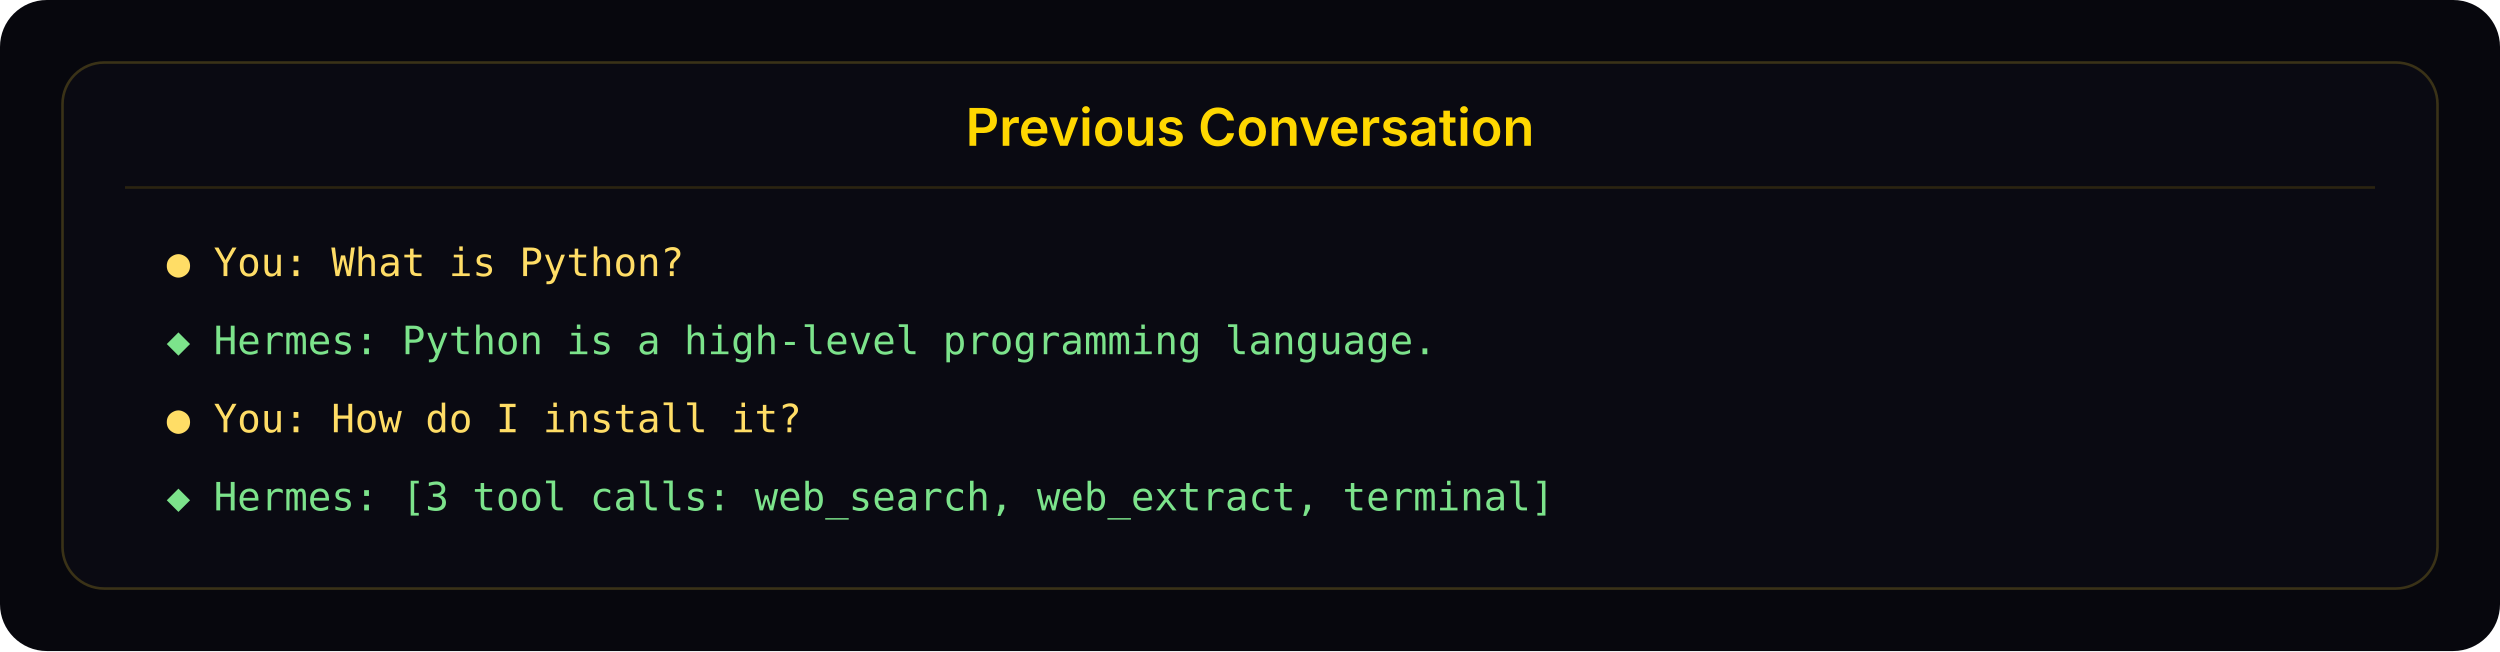
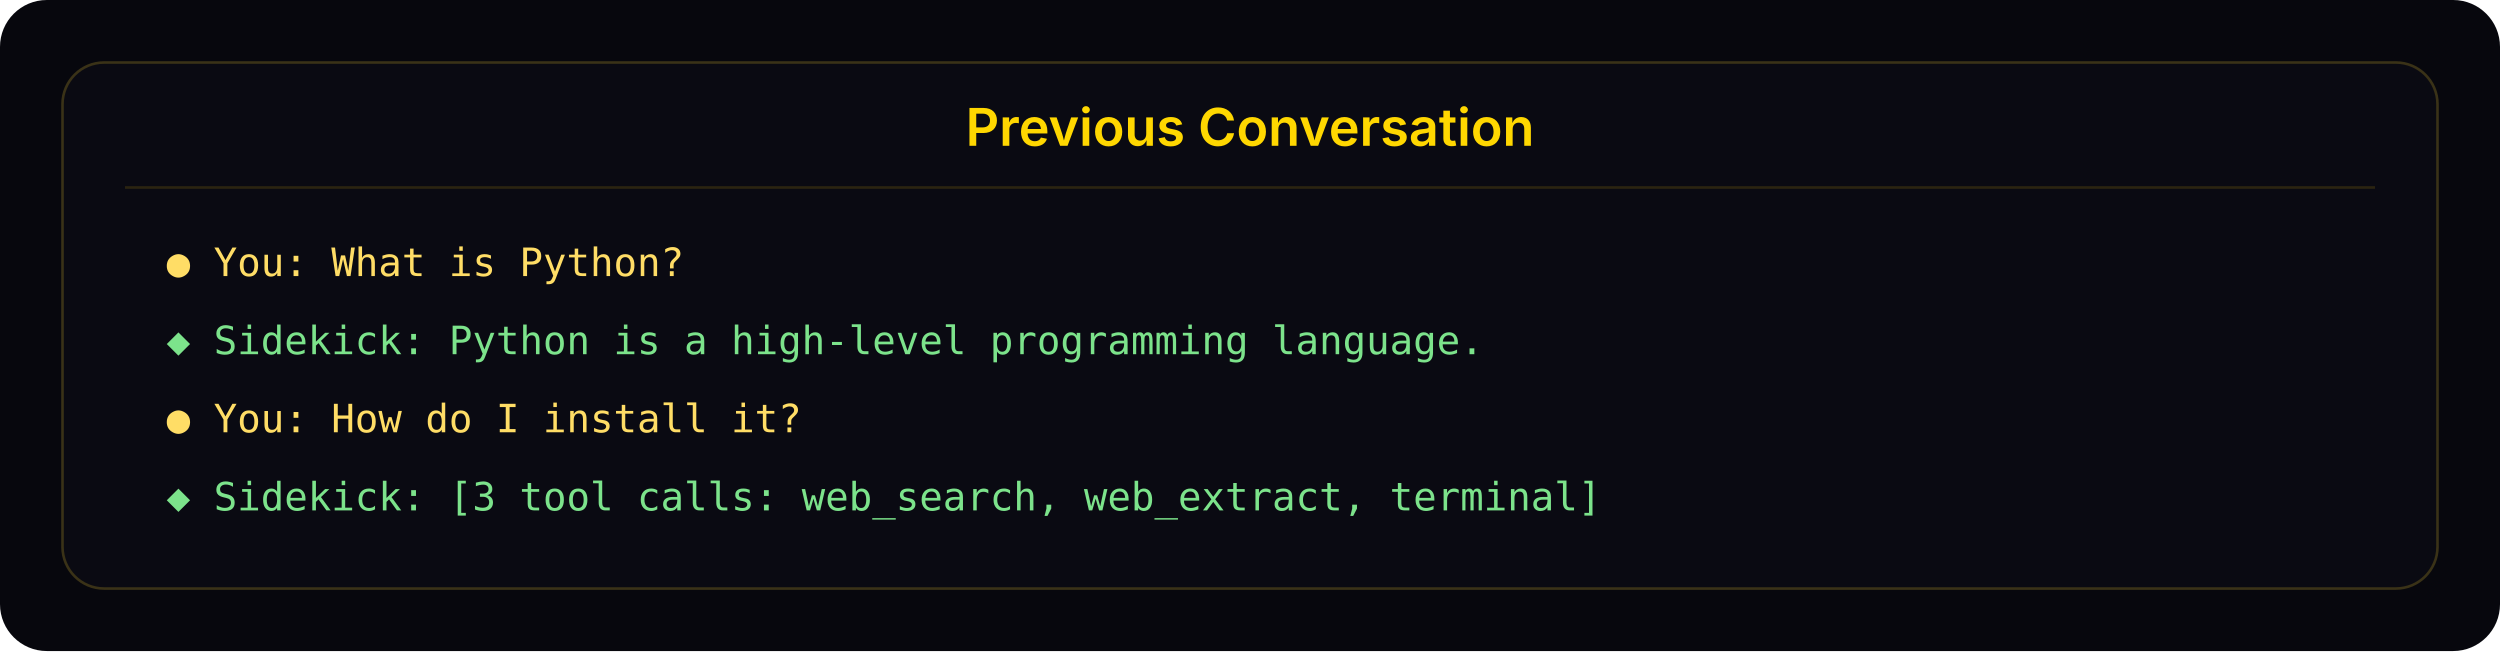
<svg xmlns="http://www.w3.org/2000/svg" width="960" height="250" viewBox="0 0 960 250" role="img" aria-labelledby="title desc">
  <rect width="960" height="250" rx="18" fill="#07070d" />
  <rect x="24" y="24" width="912" height="202" rx="16" fill="#0a0a12" stroke="#3a3217" />
  <text x="480" y="56" text-anchor="middle" fill="#ffd700" font-family="Inter, sans-serif" font-size="20" font-weight="600">Previous Conversation</text>
  <line x1="48" y1="72" x2="912" y2="72" stroke="#2b2410" />
  <text x="64" y="106" fill="#ffdd66" font-family="JetBrains Mono, monospace" font-size="15">● You: What is Python?</text>
-   <text x="64" y="136" fill="#7ce38b" font-family="JetBrains Mono, monospace" font-size="15">◆ Hermes: Python is a high-level programming language.</text>
+   <text x="64" y="136" fill="#7ce38b" font-family="JetBrains Mono, monospace" font-size="15">◆ Sidekick: Python is a high-level programming language.</text>
  <text x="64" y="166" fill="#ffdd66" font-family="JetBrains Mono, monospace" font-size="15">● You: How do I install it?</text>
-   <text x="64" y="196" fill="#7ce38b" font-family="JetBrains Mono, monospace" font-size="15">◆ Hermes: [3 tool calls: web_search, web_extract, terminal]</text>
+   <text x="64" y="196" fill="#7ce38b" font-family="JetBrains Mono, monospace" font-size="15">◆ Sidekick: [3 tool calls: web_search, web_extract, terminal]</text>
</svg>
